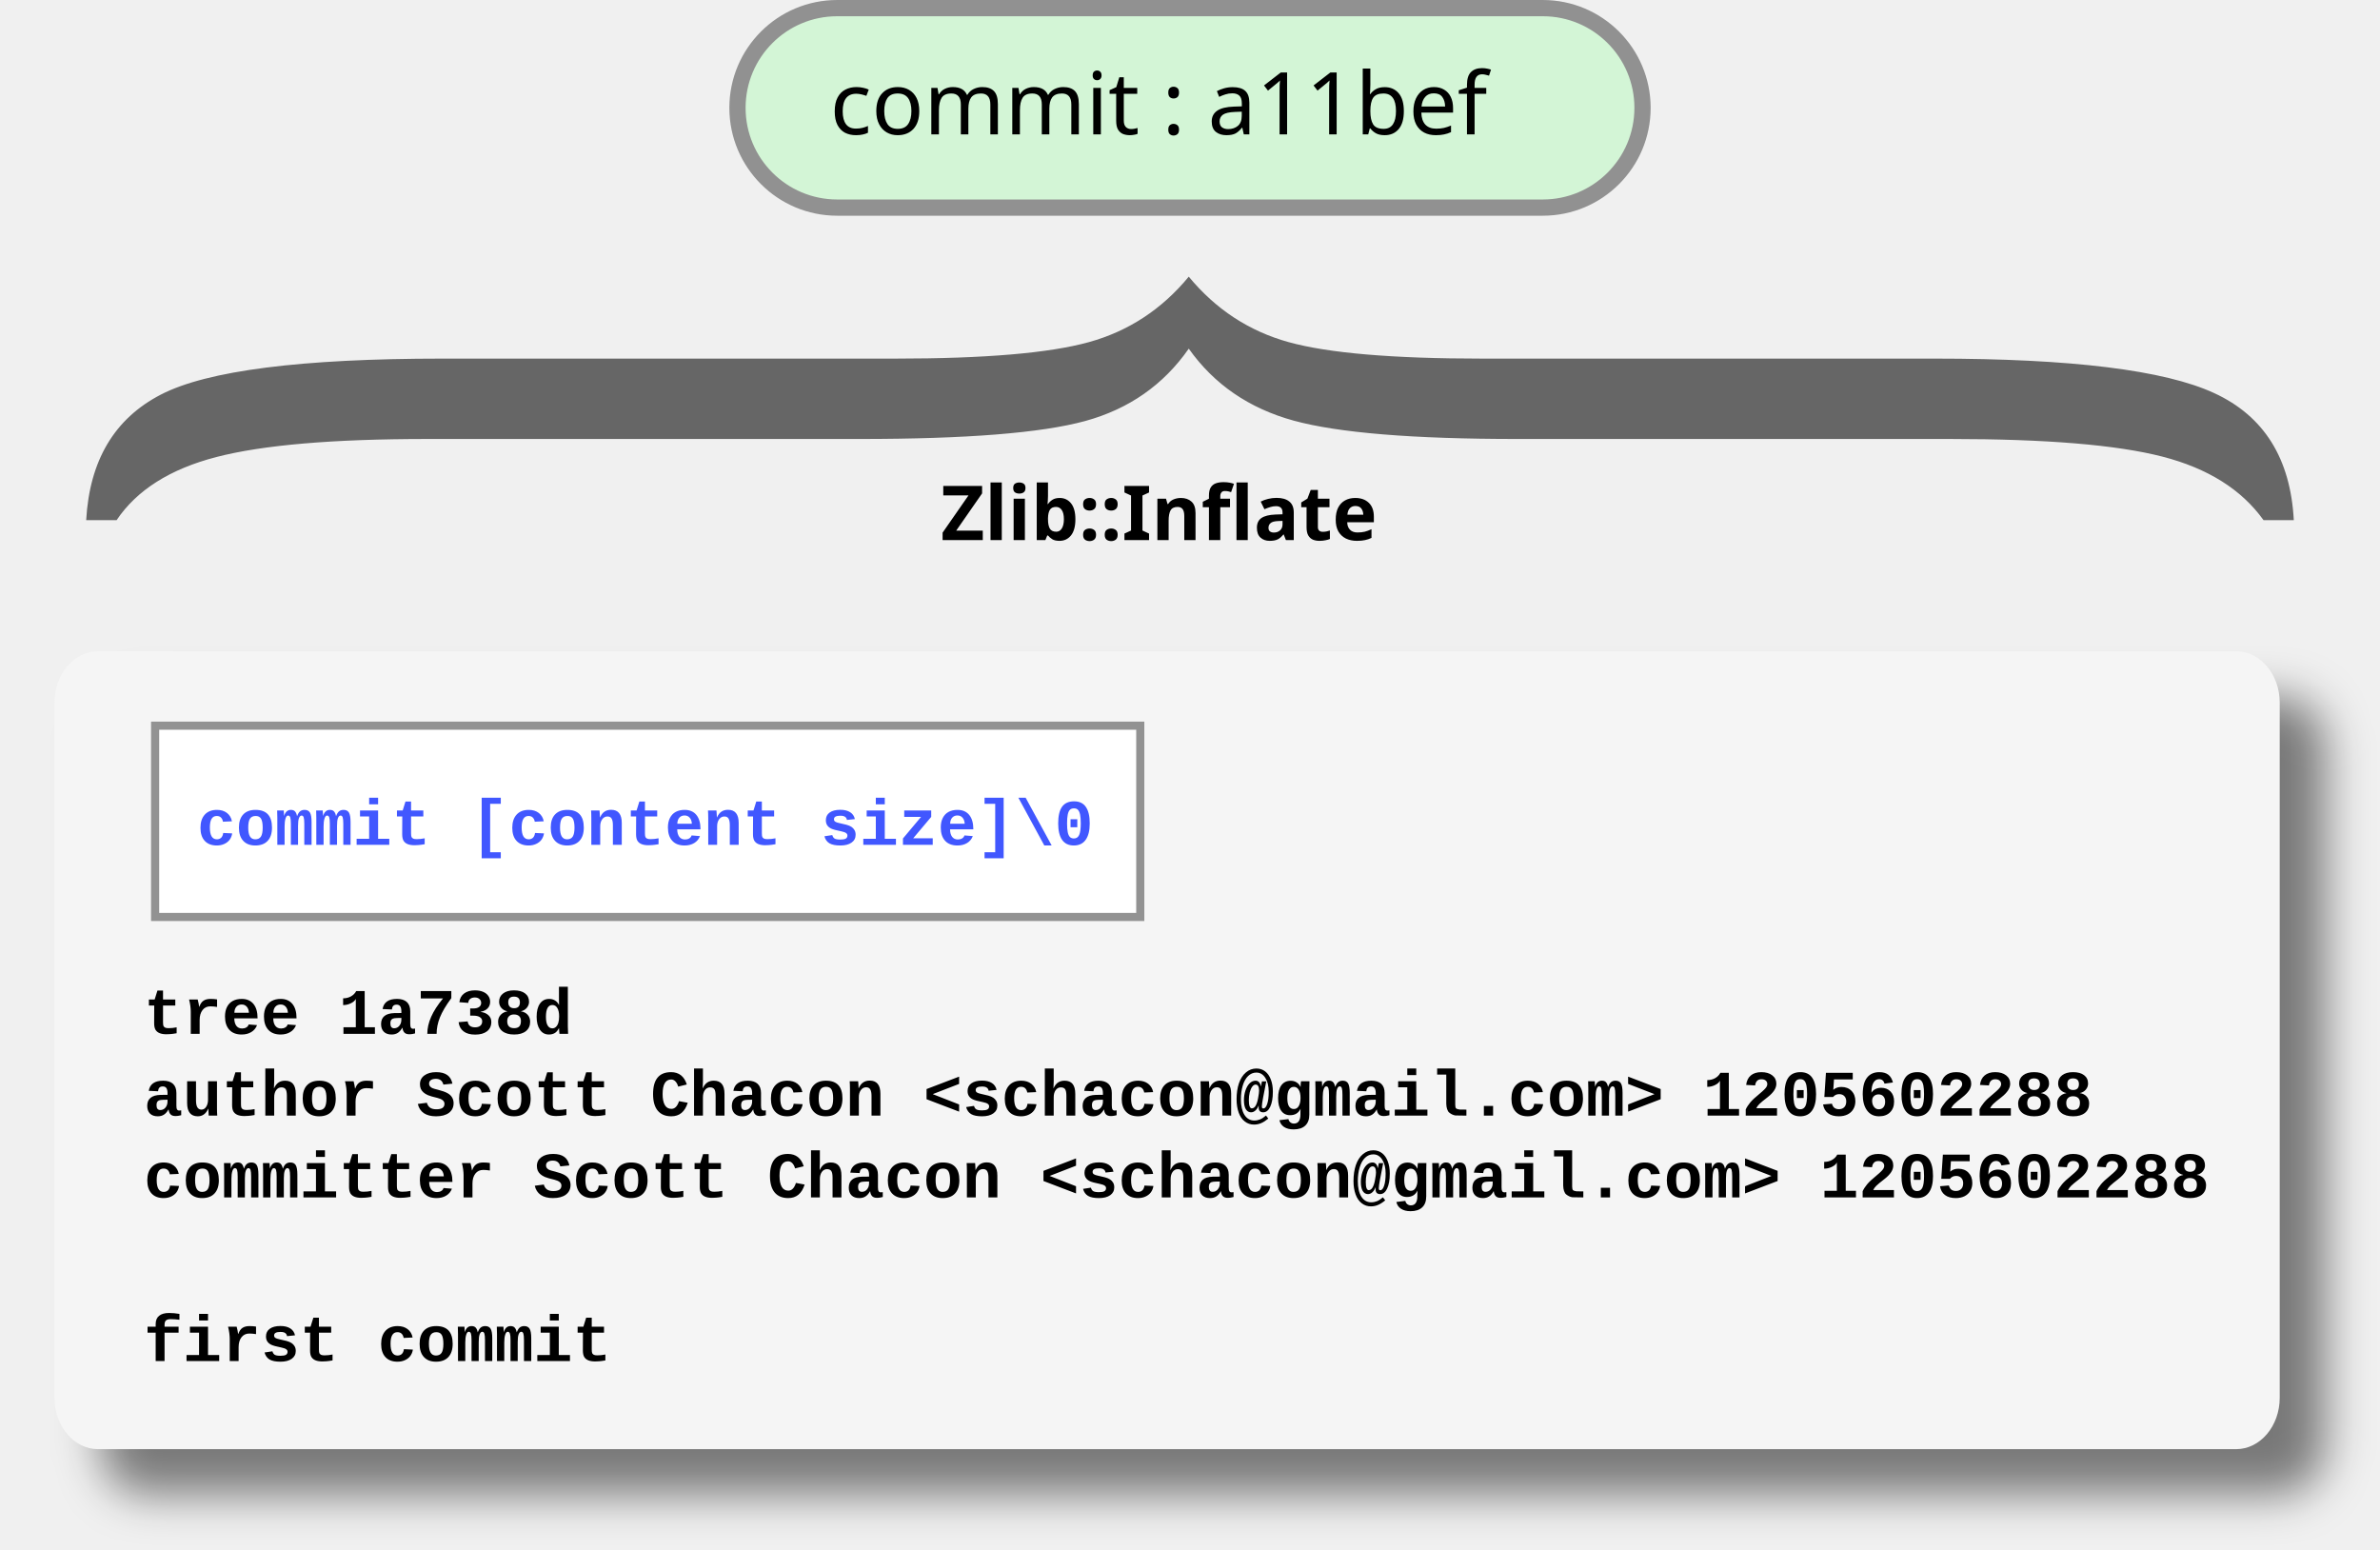
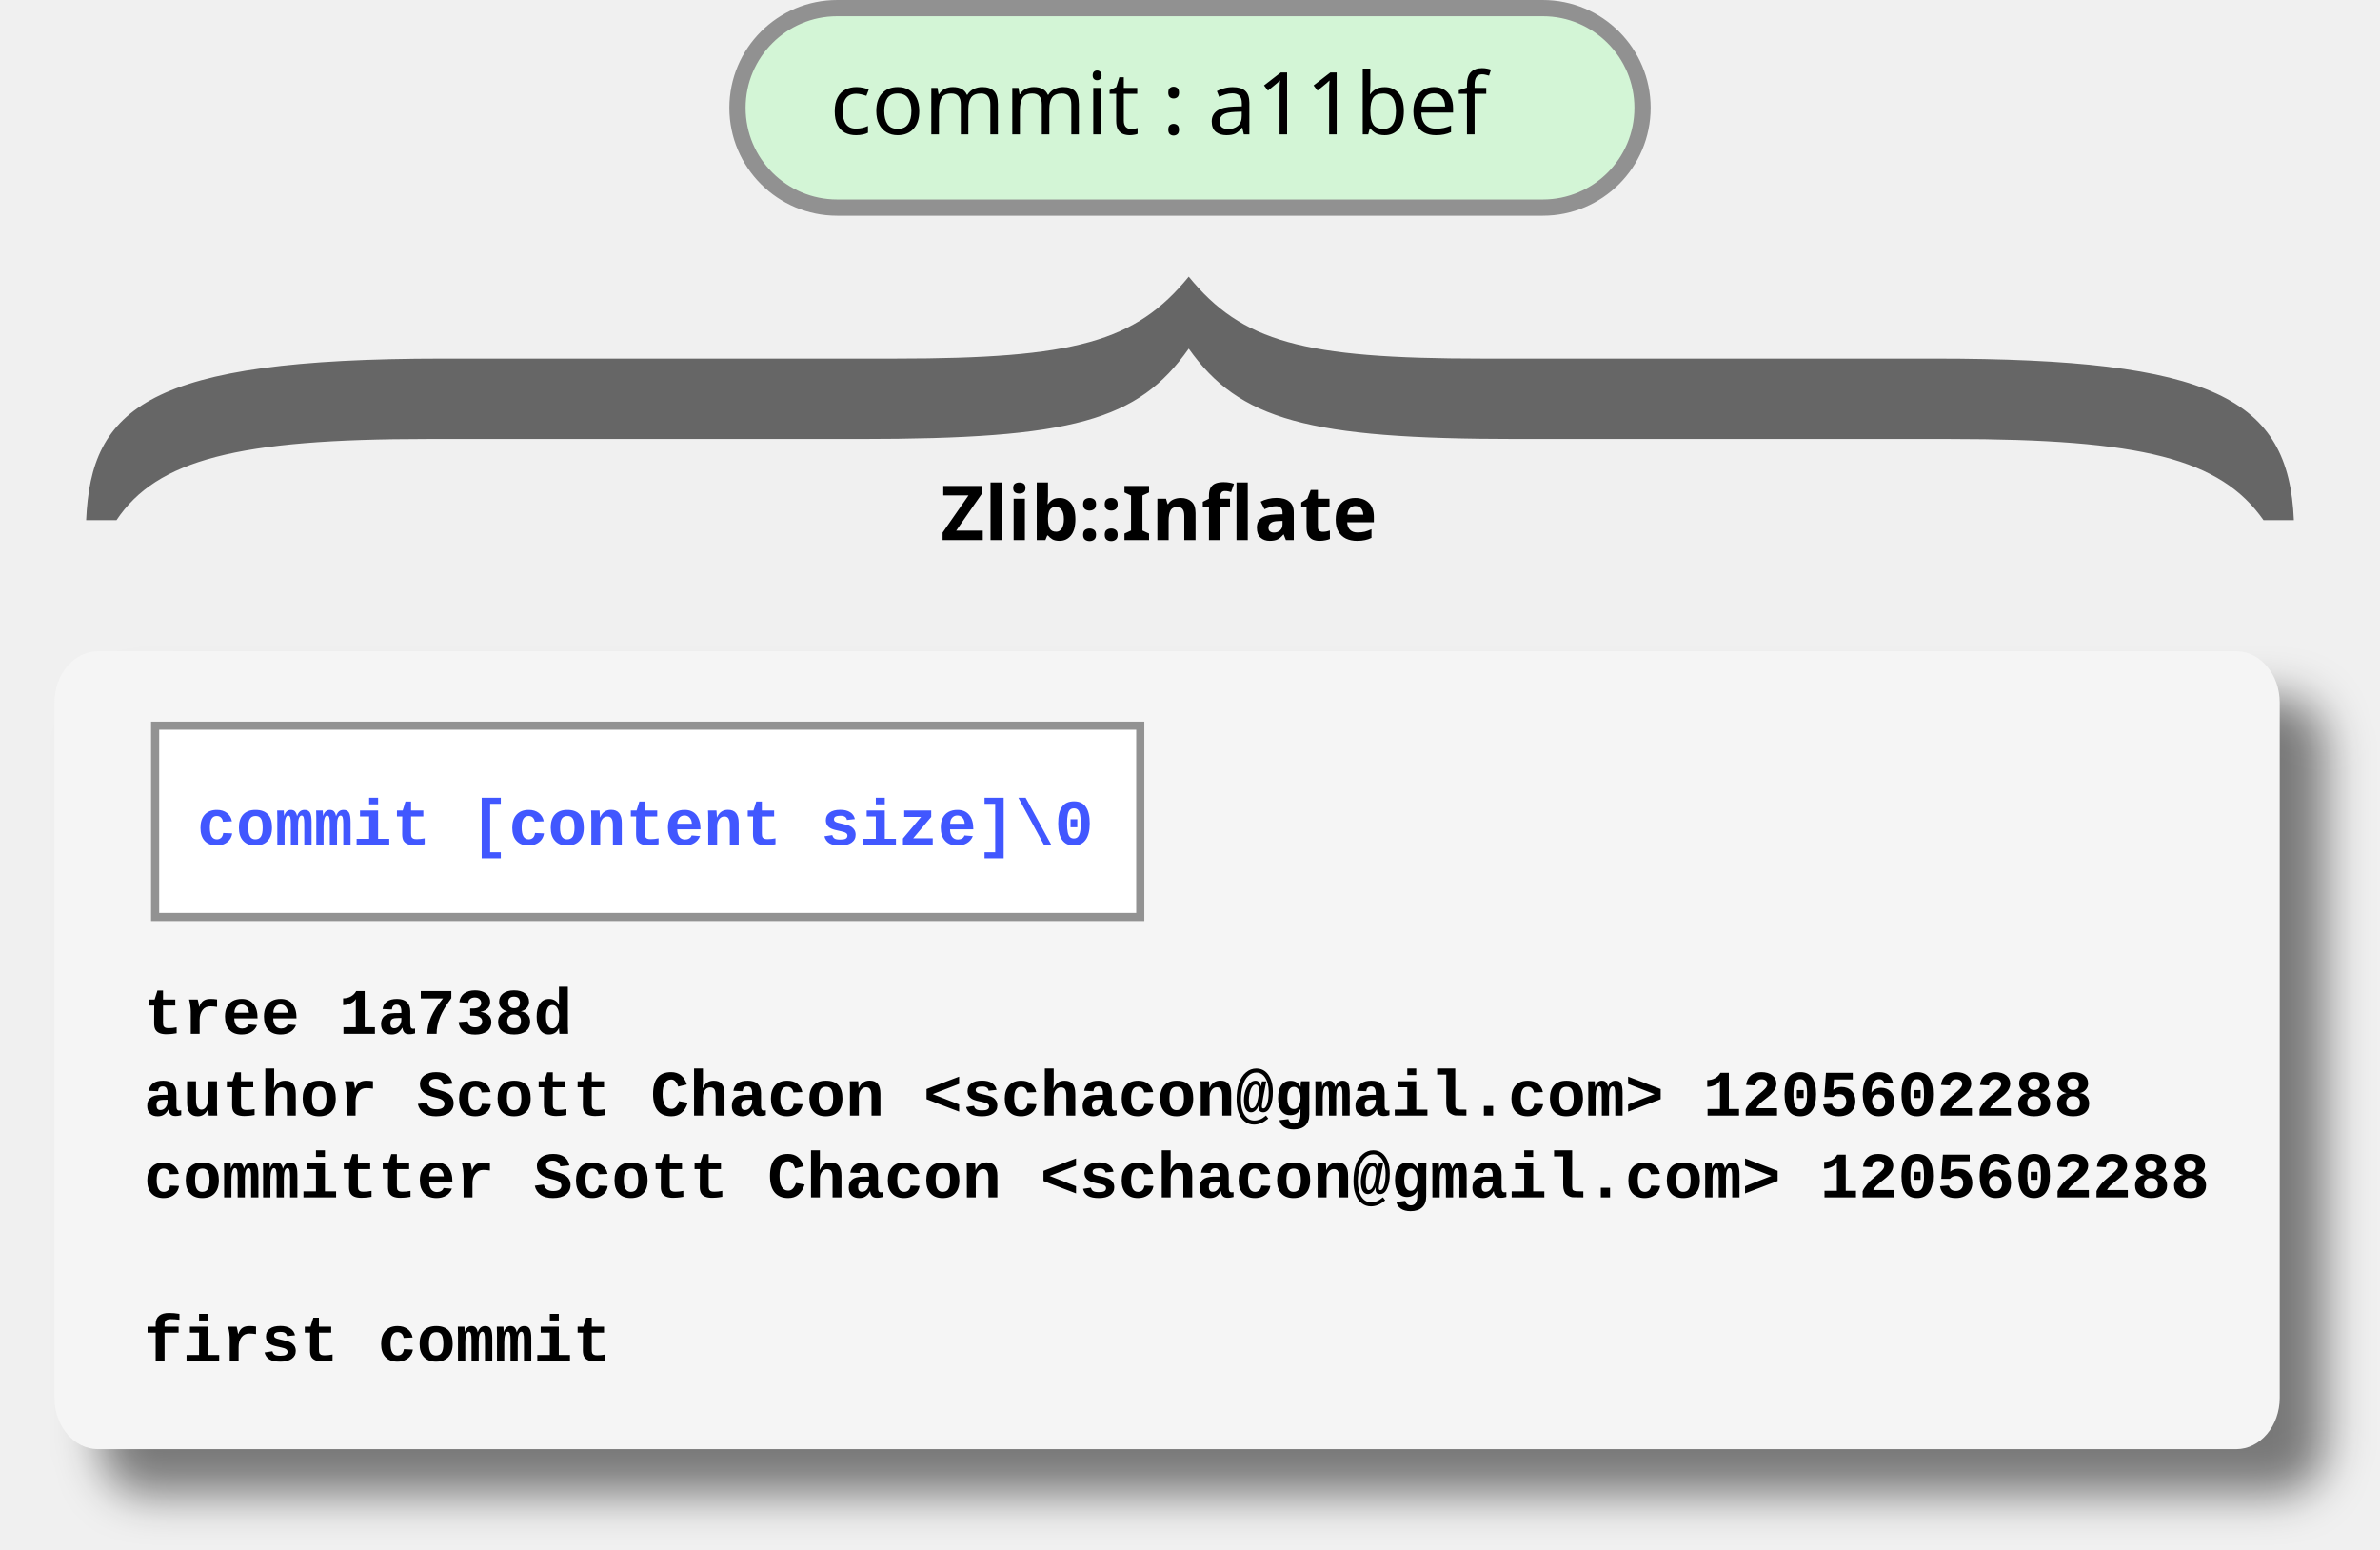
<svg xmlns="http://www.w3.org/2000/svg" width="439.732" height="286.179" version="1.1" id="svg5850" xml:space="preserve">
  <defs id="defs5826">
    <filter style="color-interpolation-filters:sRGB" id="filter46395" x="-0.024" y="-0.068" width="1.07" height="1.193">
      <feFlood flood-opacity="0.498" flood-color="rgb(0,0,0)" result="flood" id="feFlood46385" />
      <feComposite in="flood" in2="SourceGraphic" operator="in" result="composite1" id="feComposite46387" />
      <feGaussianBlur in="composite1" stdDeviation="2.974" result="blur" id="feGaussianBlur46389" />
      <feOffset dx="6" dy="6" result="offset" id="feOffset46391" />
      <feComposite in="SourceGraphic" in2="offset" operator="over" result="composite2" id="feComposite46393" />
    </filter>
  </defs>
  <text xml:space="preserve" style="font-weight:bold;font-size:14px;line-height:125%;font-family:'Open Sans';-inkscape-font-specification:'Open Sans Bold';letter-spacing:0px;word-spacing:0px;fill:none;stroke:#000000;stroke-width:0;stroke-linecap:butt;stroke-linejoin:miter;stroke-dasharray:none;stroke-opacity:1" x="173.812" y="99.779" id="t_zlib_deflate">
    <tspan id="tspan43270" x="173.812" y="99.779" style="font-style:normal;font-variant:normal;font-weight:bold;font-stretch:normal;font-size:14px;font-family:sans-serif;-inkscape-font-specification:'sans-serif Bold';fill:#000000;fill-opacity:1;stroke:none;stroke-width:0;stroke-dasharray:none">Zlib::Inflate</tspan>
  </text>
  <g id="g6662" transform="translate(9.043678,110.2917)">
    <rect style="fill:#f5f5f5;fill-opacity:1;stroke:none;stroke-width:2.131;stroke-dasharray:none;stroke-dashoffset:0;stroke-opacity:1;filter:url(#filter46395)" id="b_main" width="291.529" height="104.913" x="28.286" y="-130.243" rx="5.71" ry="6.762" transform="matrix(1.410289,0,0,1.405002,-38.87089,193.0194)" />
    <g id="g_tree_cont" transform="translate(-8.164274,0.02392416)">
      <rect style="fill:#ffffff;fill-opacity:1;stroke:#929292;stroke-width:1.5;stroke-dasharray:none;stroke-opacity:1" id="rect9100" width="182.017" height="35.34" x="27.782" y="23.75" rx="0" ry="0" />
      <text xml:space="preserve" style="font-style:normal;font-variant:normal;font-weight:normal;font-stretch:normal;font-size:12px;line-height:125%;font-family:'Open Sans';-inkscape-font-specification:'Open Sans';letter-spacing:0px;word-spacing:0px;fill:#4157ff;fill-opacity:1;stroke:none;stroke-width:0;stroke-linecap:butt;stroke-linejoin:miter;stroke-dasharray:none;stroke-opacity:1" x="35.52" y="45.76" id="t_tree_cont">
        <tspan id="tspan2963" x="35.52" y="45.76" style="font-style:normal;font-variant:normal;font-weight:bold;font-stretch:normal;font-size:12px;font-family:'Courier New';-inkscape-font-specification:'Courier New Bold';stroke:#4157ff;stroke-width:0;stroke-dasharray:none;stroke-opacity:1">commit [content size]\0</tspan>
      </text>
    </g>
    <text xml:space="preserve" style="font-weight:bold;font-size:12px;line-height:125%;font-family:'Open Sans';-inkscape-font-specification:'Open Sans Bold';letter-spacing:0px;word-spacing:0px;fill:#000000;fill-opacity:1;stroke:none;stroke-width:0;stroke-linecap:butt;stroke-linejoin:miter;stroke-dasharray:none;stroke-opacity:1" x="17.532" y="80.705" id="t_main">
      <tspan x="17.532" y="80.705" style="font-style:normal;font-variant:normal;font-weight:bold;font-stretch:normal;font-size:12px;font-family:'Courier New';-inkscape-font-specification:'Courier New Bold';stroke:#000000;stroke-width:0;stroke-dasharray:none;stroke-opacity:1" id="tspan4046">tree 1a738d</tspan>
      <tspan x="17.532" y="95.815" style="font-style:normal;font-variant:normal;font-weight:bold;font-stretch:normal;font-size:12px;font-family:'Courier New';-inkscape-font-specification:'Courier New Bold';stroke:#000000;stroke-width:0;stroke-dasharray:none;stroke-opacity:1" id="tspan6189">author Scott Chacon &lt;schacon@gmail.com&gt; 1205602288</tspan>
      <tspan x="17.532" y="110.925" style="font-style:normal;font-variant:normal;font-weight:bold;font-stretch:normal;font-size:12px;font-family:'Courier New';-inkscape-font-specification:'Courier New Bold';stroke:#000000;stroke-width:0;stroke-dasharray:none;stroke-opacity:1" id="tspan6191">committer Scott Chacon &lt;schacon@gmail.com&gt; 1205602288</tspan>
      <tspan x="17.532" y="126.035" style="font-style:normal;font-variant:normal;font-weight:bold;font-stretch:normal;font-size:12px;font-family:'Courier New';-inkscape-font-specification:'Courier New Bold';stroke:#000000;stroke-width:0;stroke-dasharray:none;stroke-opacity:1" id="tspan6193" />
      <tspan x="17.532" y="141.145" style="font-style:normal;font-variant:normal;font-weight:bold;font-stretch:normal;font-size:12px;font-family:'Courier New';-inkscape-font-specification:'Courier New Bold';stroke:#000000;stroke-width:0;stroke-dasharray:none;stroke-opacity:1" id="tspan6195">first commit</tspan>
    </text>
  </g>
-   <text xml:space="preserve" style="font-weight:bold;font-size:257.099px;line-height:125%;font-family:'Open Sans';-inkscape-font-specification:'Open Sans Bold';letter-spacing:0px;word-spacing:0px;fill:#666666;fill-opacity:1;stroke:none;stroke-width:0;stroke-linecap:butt;stroke-linejoin:miter;stroke-dasharray:none;stroke-opacity:1" x="-188.528" y="188.213" id="text4998" transform="matrix(0,-0.5502498,1.817356,0,0,0)">
-     <tspan id="tspan4996" x="-188.528" y="188.213" style="font-style:normal;font-variant:normal;font-weight:bold;font-stretch:normal;font-size:257.099px;font-family:FreeSerif;-inkscape-font-specification:'FreeSerif Bold';stroke-width:0;stroke-dasharray:none">}</tspan>
-   </text>
+   <path d="M 15.915,96.098 H 21.522 C 28.998,84.922 43.95,81.103 78.993,81.103 H 158.891 c 39.248,0 51.396,-3.395 60.741,-16.693 9.345,13.157 21.96,16.693 60.741,16.693 h 79.898 c 35.51,0 49.995,3.678 57.938,14.996 h 5.607 c -0.934,-22.494 -14.952,-29.85 -66.348,-29.85 h -83.636 c -33.174,0 -44.388,-3.112 -54.2,-15.137 -9.812,12.025 -21.026,15.137 -54.2,15.137 H 81.796 c -54.667,0 -64.946,9.195 -65.881,29.85 z" style="font-weight:bold;font-size:257.099px;line-height:125%;font-family:FreeSerif;-inkscape-font-specification:'FreeSerif Bold';letter-spacing:0px;word-spacing:0px;fill:#666666;stroke-width:0" id="path1421" />
  <g id="g3028" transform="translate(-272.5298,-9.298656)">
    <rect style="fill:#d3f5d6;fill-opacity:1;stroke:#919191;stroke-width:3;stroke-dasharray:none;stroke-opacity:1" id="rect8286" width="167.218" height="36.852" x="408.787" y="10.799" ry="18.426" rx="18.426" />
    <text xml:space="preserve" style="font-style:normal;font-variant:normal;font-weight:normal;font-stretch:normal;font-size:16px;line-height:125%;font-family:'Courier New';-inkscape-font-specification:'Courier New';letter-spacing:0px;word-spacing:0px;fill:#000000;fill-opacity:1;stroke:none;stroke-width:0;stroke-linecap:butt;stroke-linejoin:miter;stroke-dasharray:none;stroke-opacity:1" x="425.884" y="34.115" id="text3016">
      <tspan id="tspan3014" x="425.884" y="34.115" style="font-style:normal;font-variant:normal;font-weight:normal;font-stretch:normal;font-size:16px;font-family:sans-serif;-inkscape-font-specification:sans-serif;stroke-width:0;stroke-dasharray:none">commit : a11bef</tspan>
    </text>
  </g>
</svg>
